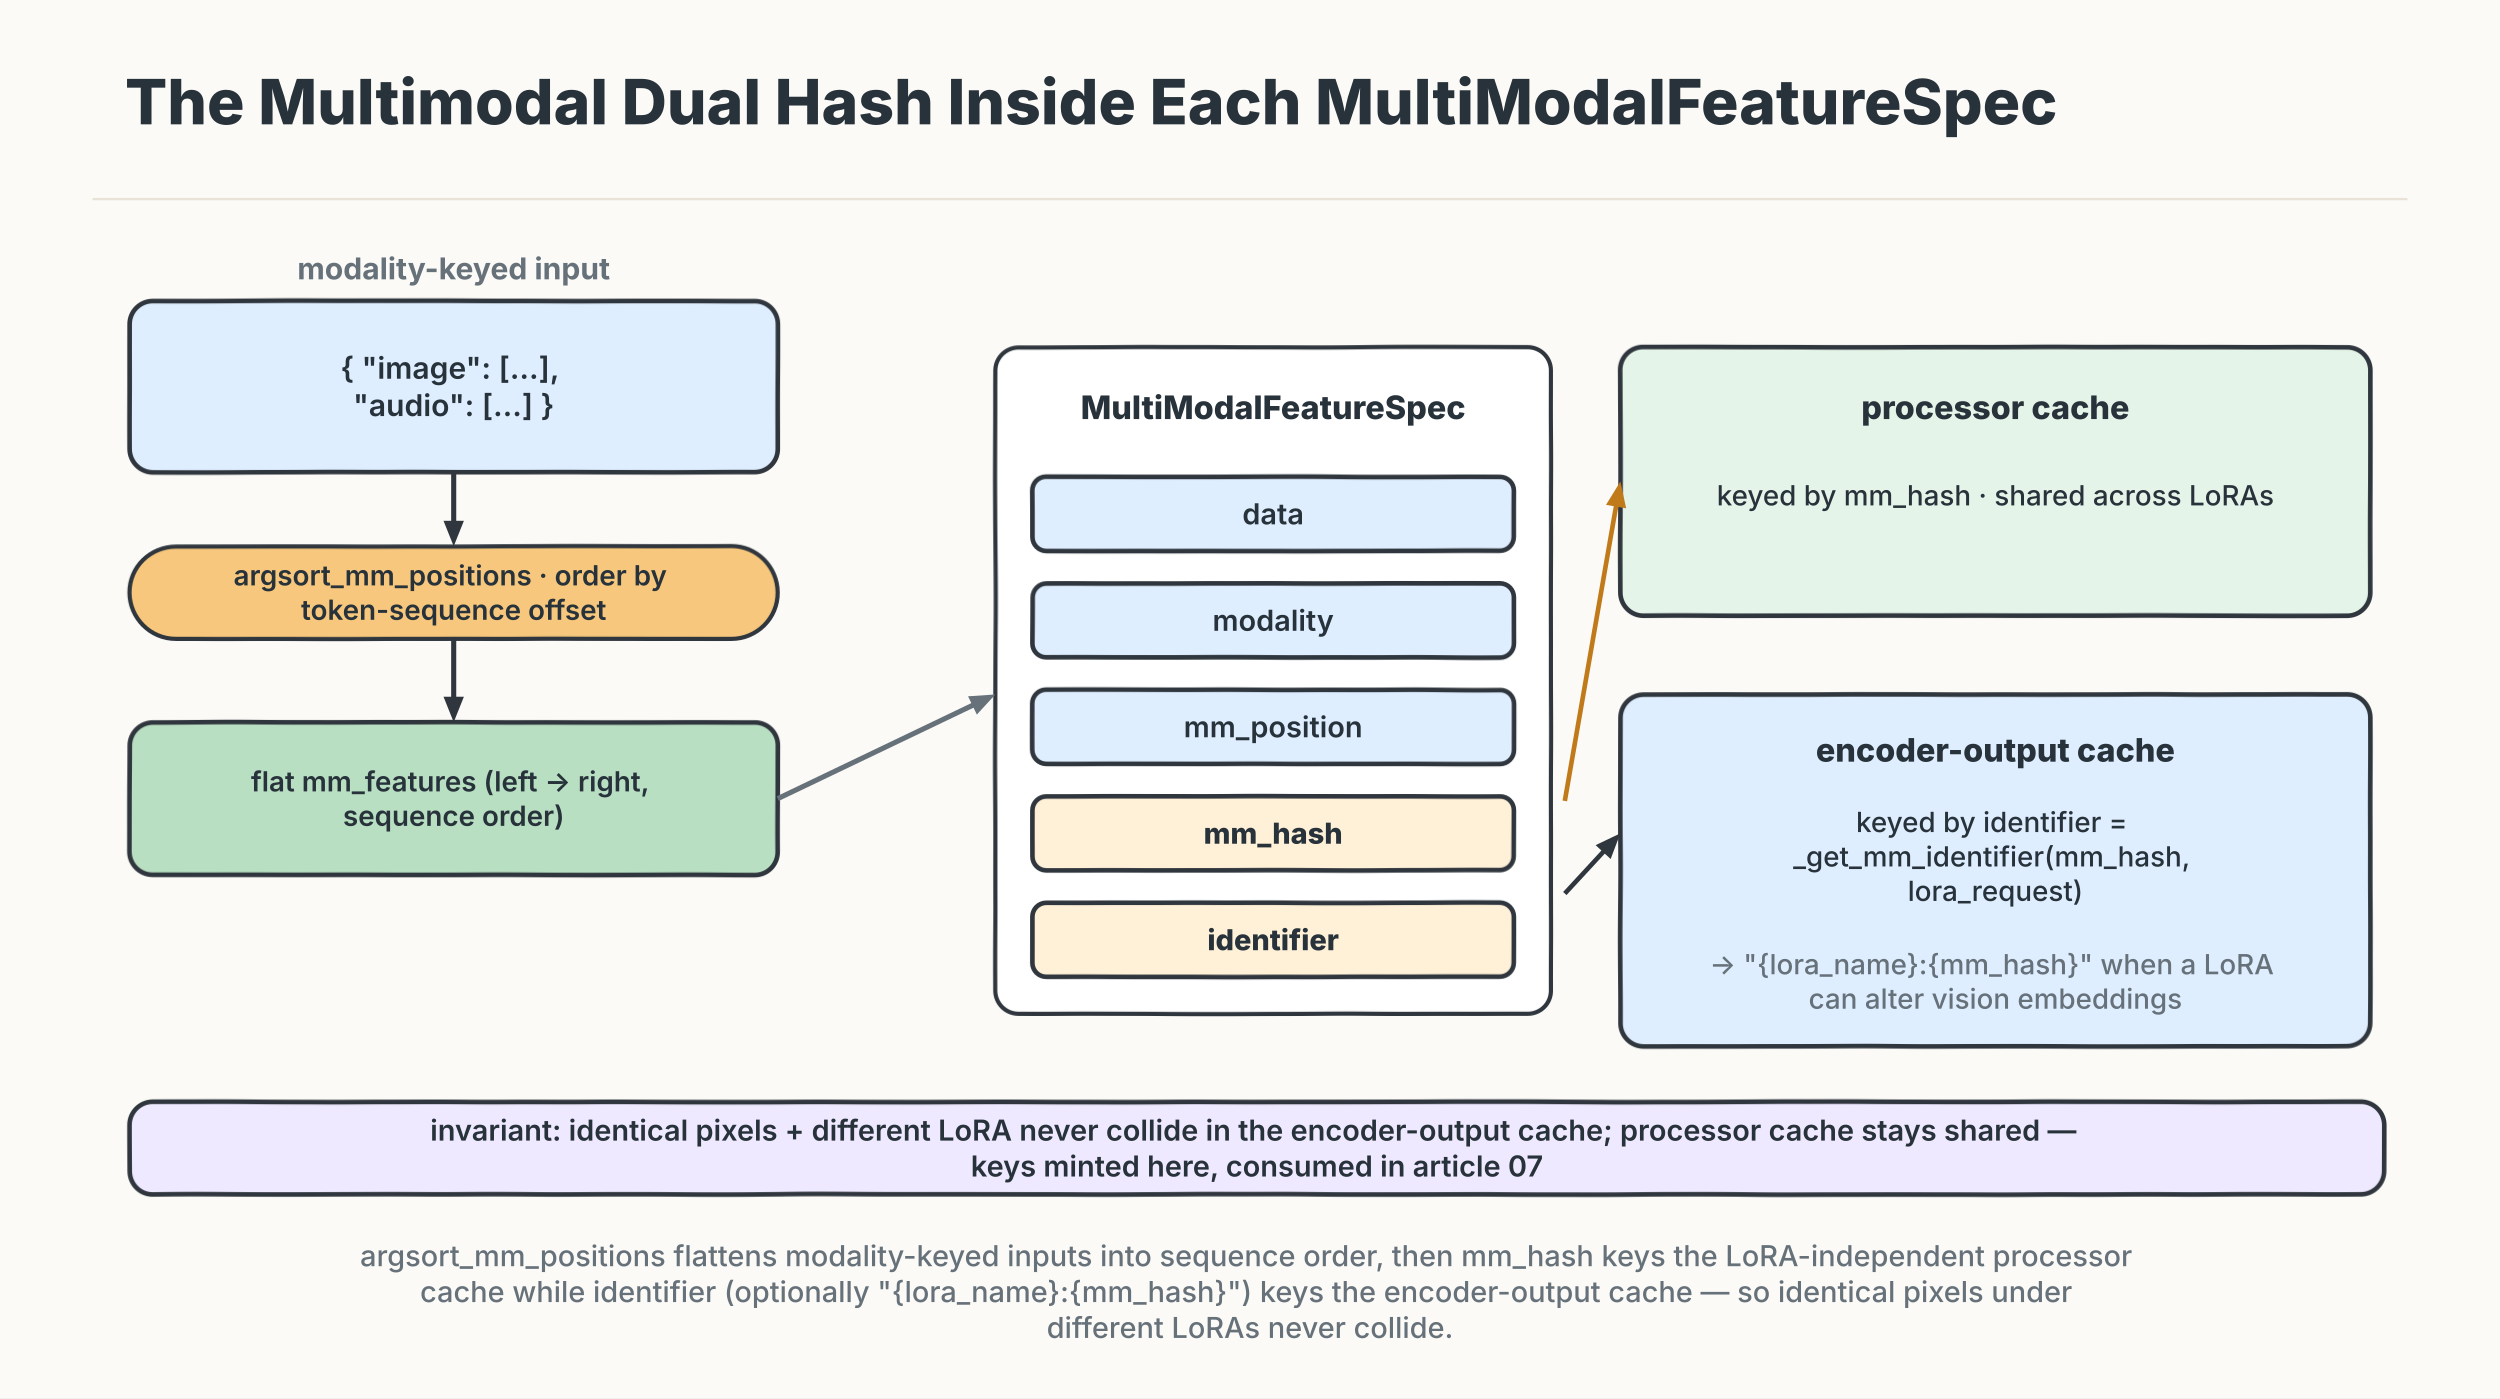
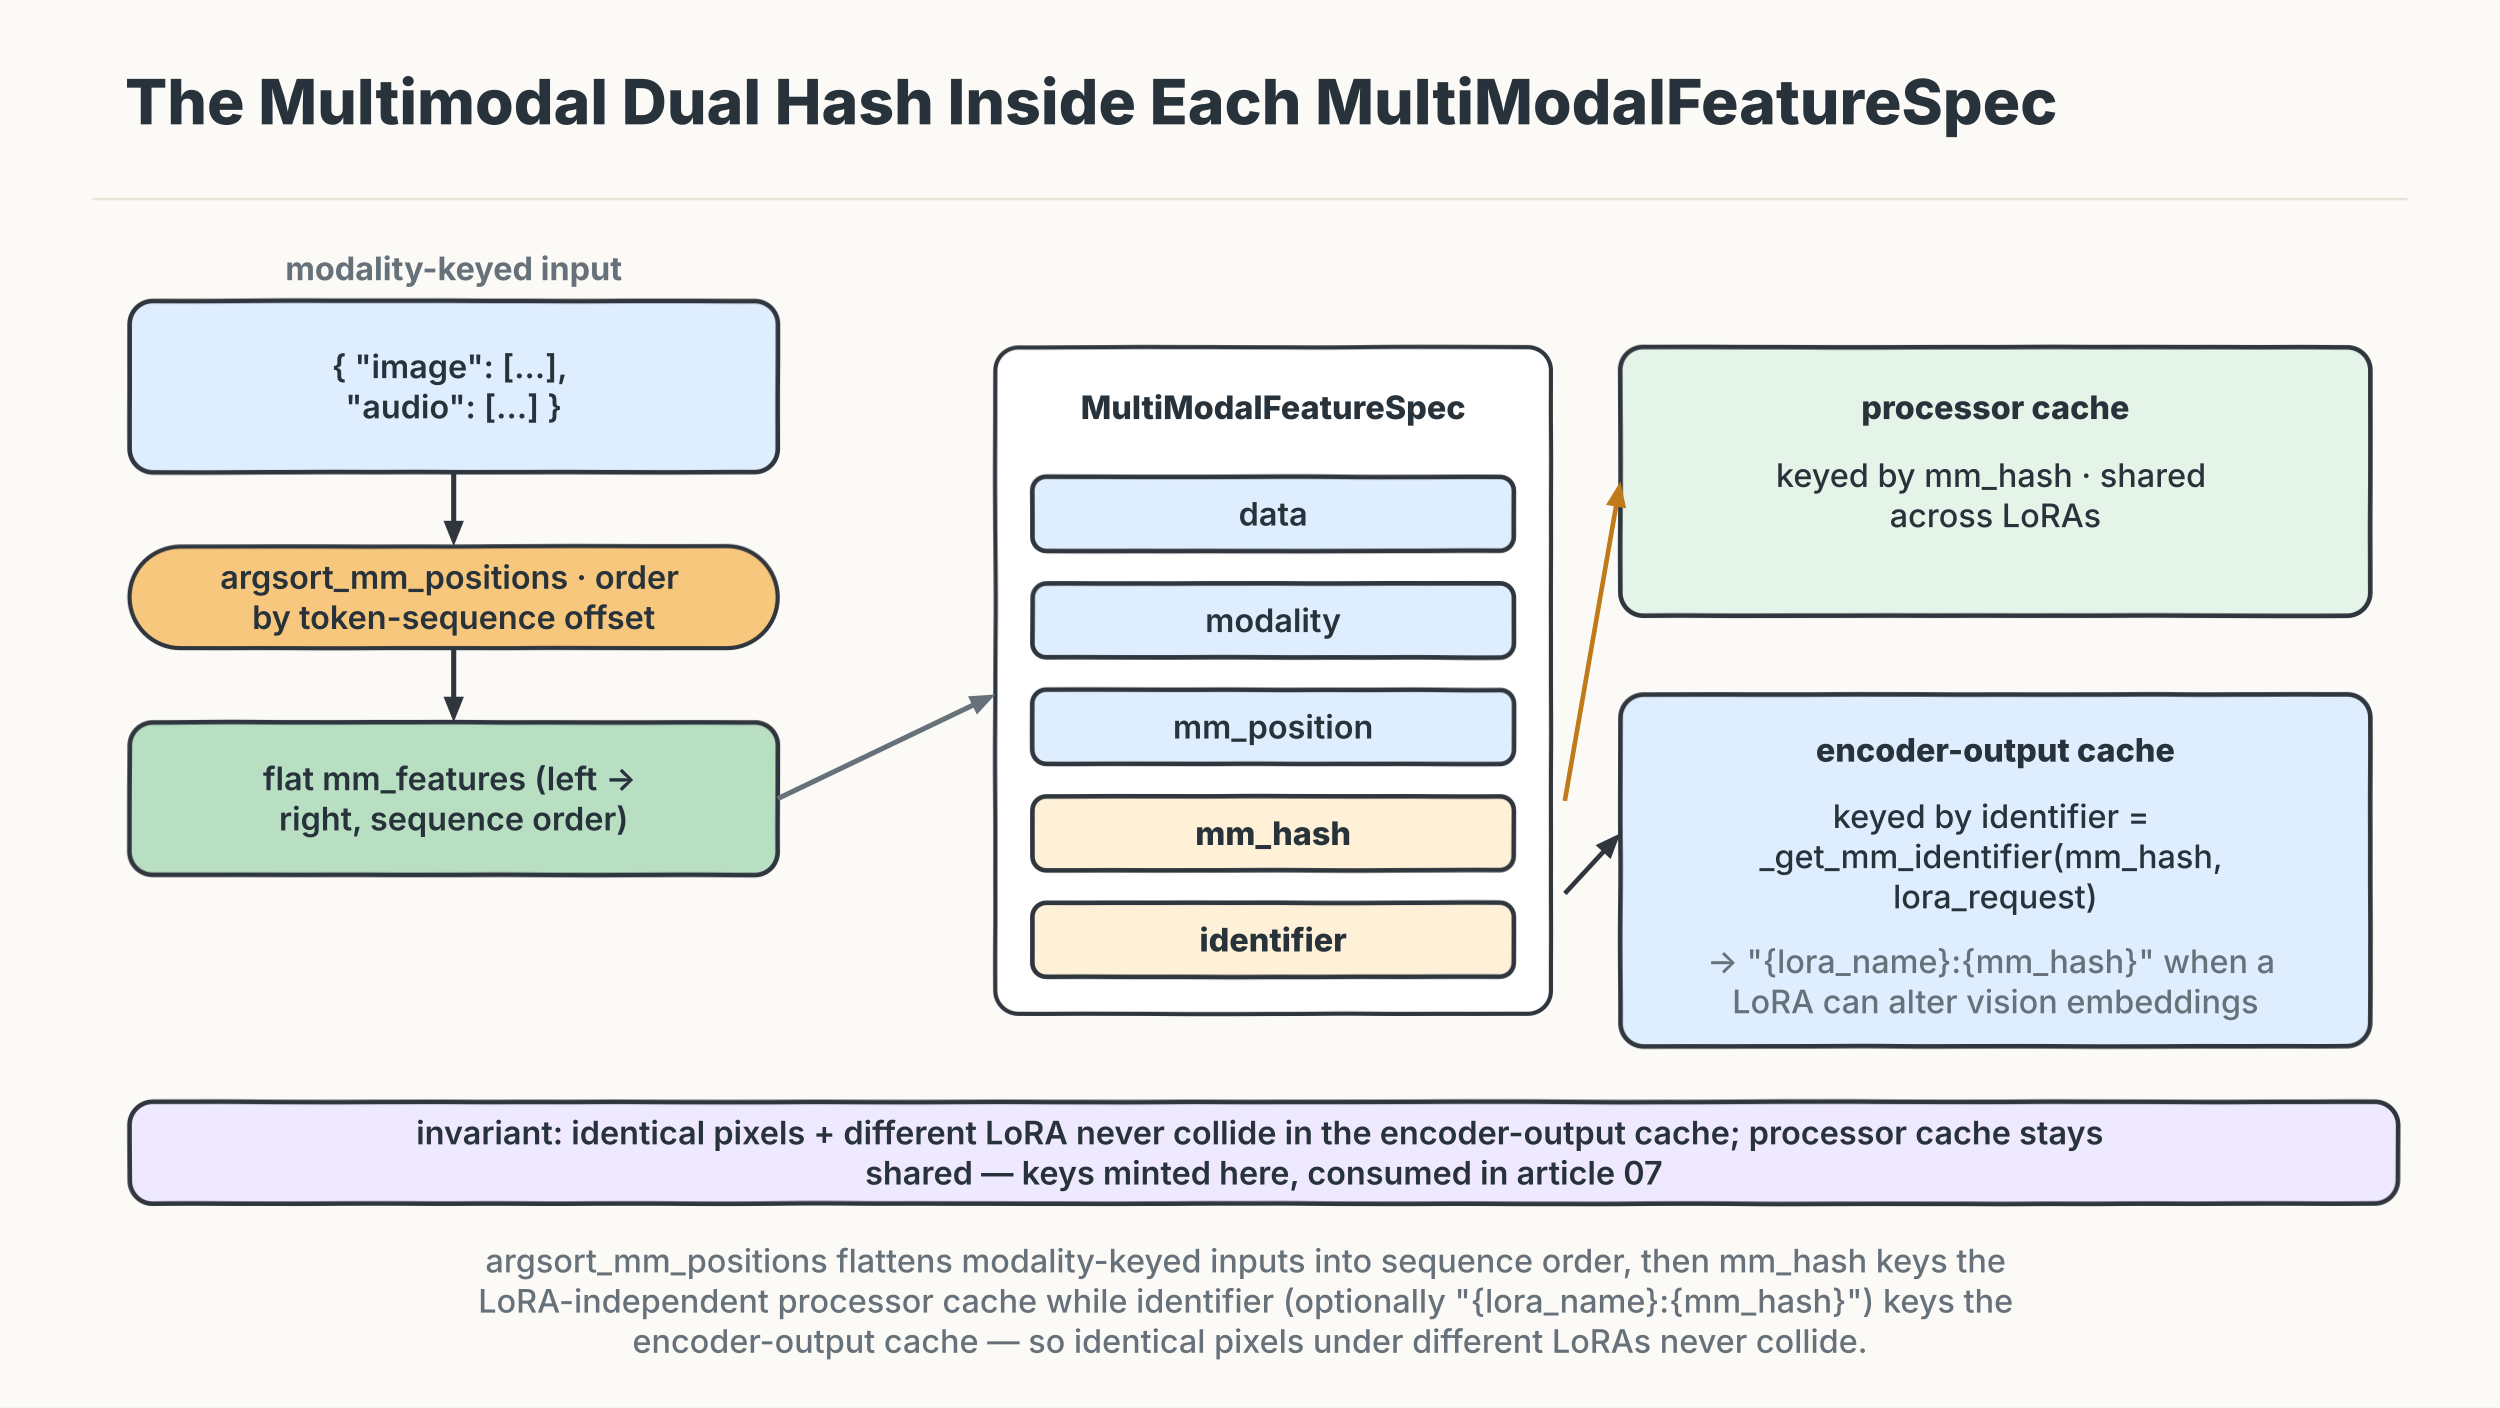
- <svg xmlns="http://www.w3.org/2000/svg" width="1080" height="604" viewBox="0 0 1080 604" role="img" aria-label="The Multimodal Dual Hash Inside Each MultiModalFeatureSpec">
+ <svg xmlns="http://www.w3.org/2000/svg" width="1080" height="608" viewBox="0 0 1080 608" role="img" aria-label="The Multimodal Dual Hash Inside Each MultiModalFeatureSpec">
  <defs>
    <filter id="roughen">
      <feTurbulence type="fractalNoise" baseFrequency="0.018" numOctaves="2" seed="7" result="noise" />
      <feDisplacementMap in="SourceGraphic" in2="noise" scale="0.55" />
    </filter>
    <marker id="arrow" viewBox="0 0 12 12" refX="9.2" refY="6" markerUnits="userSpaceOnUse" markerWidth="12" markerHeight="12" orient="auto-start-reverse">
      <path d="M 1.5 2 L 11 6 L 1.5 10 z" fill="#30363d" />
    </marker>
    <style>
    text { font-family: Inter, -apple-system, BlinkMacSystemFont, "Segoe UI", "PingFang SC", "Noto Sans CJK SC", Arial, sans-serif; }
    .rough { filter: url(#roughen); }
  </style>
  </defs>
-   <rect width="1080" height="604" fill="#fbfaf7" />
+   <rect width="1080" height="608" fill="#fbfaf7" />
  <path d="M 40 86 H 1040" stroke="#e9e2d7" stroke-width="1" />
  <text x="54" y="53.72" text-anchor="start" font-size="27" font-weight="800" fill="#27323a">
    <tspan x="54" dy="0">The Multimodal Dual Hash Inside Each MultiModalFeatureSpec</tspan>
  </text>
-   <text x="196" y="120.68" text-anchor="middle" font-size="13" font-weight="700" fill="#66717a">
+   <text x="196" y="121.04" text-anchor="middle" font-size="14" font-weight="700" fill="#66717a">
    <tspan x="196" dy="0">modality-keyed input</tspan>
  </text>
  <rect class="rough" x="56" y="130" width="280" height="74" rx="10" fill="#dfeeff" stroke="#30363d" stroke-width="2" />
-   <text x="196" y="163.62" text-anchor="middle" font-size="13" font-weight="600" fill="#27323a">
+   <text x="196" y="163.36" text-anchor="middle" font-size="14" font-weight="600" fill="#27323a">
    <tspan x="196" dy="0">{ "image": [...],</tspan>
-     <tspan x="196" dy="16.12">"audio": [...] }</tspan>
+     <tspan x="196" dy="17.36">"audio": [...] }</tspan>
  </text>
-   <rect class="rough" x="56" y="236" width="280" height="40" rx="20" fill="#f6c77c" stroke="#30363d" stroke-width="1.8" />
-   <text x="196" y="252.88" text-anchor="middle" font-size="12" font-weight="600" fill="#27323a">
-     <tspan x="196" dy="0">argsort_mm_positions  ·  order by</tspan>
-     <tspan x="196" dy="14.88">token-sequence offset</tspan>
+   <rect class="rough" x="56" y="236" width="280" height="44" rx="22" fill="#f6c77c" stroke="#30363d" stroke-width="1.8" />
+   <text x="196" y="254.36" text-anchor="middle" font-size="14" font-weight="600" fill="#27323a">
+     <tspan x="196" dy="0">argsort_mm_positions  ·  order</tspan>
+     <tspan x="196" dy="17.36">by token-sequence offset</tspan>
  </text>
  <rect class="rough" x="56" y="312" width="280" height="66" rx="10" fill="#b9dfc3" stroke="#30363d" stroke-width="2" />
-   <text x="196" y="341.88" text-anchor="middle" font-size="12" font-weight="600" fill="#27323a">
-     <tspan x="196" dy="0">flat mm_features  (left → right,</tspan>
-     <tspan x="196" dy="14.88">sequence order)</tspan>
+   <text x="196" y="341.36" text-anchor="middle" font-size="14" font-weight="600" fill="#27323a">
+     <tspan x="196" dy="0">flat mm_features  (left →</tspan>
+     <tspan x="196" dy="17.36">right, sequence order)</tspan>
  </text>
  <path d="M 196 204 L 196.0 229.0" fill="none" stroke="#30363d" stroke-width="2.2" />
  <path d="M 196 236 L 191.6 225.0 L 200.4 225.0 z" fill="#30363d" />
-   <path d="M 196 276 L 196.0 305.0" fill="none" stroke="#30363d" stroke-width="2.2" />
+   <path d="M 196 280 L 196.0 305.0" fill="none" stroke="#30363d" stroke-width="2.2" />
  <path d="M 196 312 L 191.6 301.0 L 200.4 301.0 z" fill="#30363d" />
  <rect class="rough" x="430" y="150" width="240" height="288" rx="10" fill="#fff" stroke="#30363d" stroke-width="1.8" />
  <text x="550" y="181.04" text-anchor="middle" font-size="14" font-weight="800" fill="#27323a">
    <tspan x="550" dy="0">MultiModalFeatureSpec</tspan>
  </text>
  <rect class="rough" x="446" y="206" width="208" height="32" rx="6" fill="#dfeeff" stroke="#30363d" stroke-width="2" />
-   <text x="550" y="226.5" text-anchor="middle" font-size="12.5" font-weight="600" fill="#27323a">
+   <text x="550" y="227.04" text-anchor="middle" font-size="14" font-weight="600" fill="#27323a">
    <tspan x="550" dy="0">data</tspan>
  </text>
  <rect class="rough" x="446" y="252" width="208" height="32" rx="6" fill="#dfeeff" stroke="#30363d" stroke-width="2" />
-   <text x="550" y="272.5" text-anchor="middle" font-size="12.5" font-weight="600" fill="#27323a">
+   <text x="550" y="273.04" text-anchor="middle" font-size="14" font-weight="600" fill="#27323a">
    <tspan x="550" dy="0">modality</tspan>
  </text>
  <rect class="rough" x="446" y="298" width="208" height="32" rx="6" fill="#dfeeff" stroke="#30363d" stroke-width="2" />
-   <text x="550" y="318.5" text-anchor="middle" font-size="12.5" font-weight="600" fill="#27323a">
+   <text x="550" y="319.04" text-anchor="middle" font-size="14" font-weight="600" fill="#27323a">
    <tspan x="550" dy="0">mm_position</tspan>
  </text>
  <rect class="rough" x="446" y="344" width="208" height="32" rx="6" fill="#fff0d8" stroke="#30363d" stroke-width="2" />
-   <text x="550" y="364.5" text-anchor="middle" font-size="12.5" font-weight="800" fill="#27323a">
+   <text x="550" y="365.04" text-anchor="middle" font-size="14" font-weight="800" fill="#27323a">
    <tspan x="550" dy="0">mm_hash</tspan>
  </text>
  <rect class="rough" x="446" y="390" width="208" height="32" rx="6" fill="#fff0d8" stroke="#30363d" stroke-width="2" />
-   <text x="550" y="410.5" text-anchor="middle" font-size="12.5" font-weight="800" fill="#27323a">
+   <text x="550" y="411.04" text-anchor="middle" font-size="14" font-weight="800" fill="#27323a">
    <tspan x="550" dy="0">identifier</tspan>
  </text>
  <path d="M 336 345 L 423.7 303.0" fill="none" stroke="#66717a" stroke-width="2.2" />
  <path d="M 430 300 L 422.0 308.7 L 418.2 300.8 z" fill="#66717a" />
  <rect class="rough" x="700" y="150" width="324" height="116" rx="10" fill="#e5f4e9" stroke="#30363d" stroke-width="2" />
  <text x="862" y="181.04" text-anchor="middle" font-size="14" font-weight="800" fill="#27323a">
    <tspan x="862" dy="0">processor cache</tspan>
  </text>
-   <text x="862" y="218.32" text-anchor="middle" font-size="12" font-weight="500" fill="#27323a">
-     <tspan x="862" dy="0">keyed by mm_hash  ·  shared across LoRAs</tspan>
+   <text x="862" y="210.36" text-anchor="middle" font-size="14" font-weight="500" fill="#27323a">
+     <tspan x="862" dy="0">keyed by mm_hash  ·  shared</tspan>
+     <tspan x="862" dy="17.36">across LoRAs</tspan>
  </text>
  <rect class="rough" x="700" y="300" width="324" height="152" rx="10" fill="#dfeeff" stroke="#30363d" stroke-width="2" />
  <text x="862" y="329.04" text-anchor="middle" font-size="14" font-weight="800" fill="#27323a">
    <tspan x="862" dy="0">encoder-output cache</tspan>
  </text>
-   <text x="862" y="359.44" text-anchor="middle" font-size="12" font-weight="500" fill="#27323a">
+   <text x="862" y="357.68" text-anchor="middle" font-size="14" font-weight="500" fill="#27323a">
    <tspan x="862" dy="0">keyed by identifier =</tspan>
-     <tspan x="862" dy="14.88">_get_mm_identifier(mm_hash,</tspan>
-     <tspan x="862" dy="14.88">lora_request)</tspan>
+     <tspan x="862" dy="17.36">_get_mm_identifier(mm_hash,</tspan>
+     <tspan x="862" dy="17.36">lora_request)</tspan>
  </text>
-   <text x="862" y="420.88" text-anchor="middle" font-size="12" font-weight="500" fill="#66717a">
-     <tspan x="862" dy="0">→ "{lora_name}:{mm_hash}" when a LoRA</tspan>
-     <tspan x="862" dy="14.88">can alter vision embeddings</tspan>
+   <text x="862" y="420.36" text-anchor="middle" font-size="14" font-weight="500" fill="#66717a">
+     <tspan x="862" dy="0">→ "{lora_name}:{mm_hash}" when a</tspan>
+     <tspan x="862" dy="17.36">LoRA can alter vision embeddings</tspan>
  </text>
  <path d="M 676 346 L 698.8 214.9" fill="none" stroke="#c07a1a" stroke-width="2" />
  <path d="M 700 208 L 702.5 219.6 L 693.8 218.1 z" fill="#c07a1a" />
  <path d="M 676 386 L 695.3 365.1" fill="none" stroke="#30363d" stroke-width="2" />
  <path d="M 700 360 L 695.8 371.1 L 689.3 365.1 z" fill="#30363d" />
-   <rect class="rough" x="56" y="476" width="974" height="40" rx="10" fill="#efe9ff" stroke="#30363d" stroke-width="2" />
-   <text x="543" y="492.75" text-anchor="middle" font-size="12.5" font-weight="600" fill="#27323a">
-     <tspan x="543" dy="0">invariant: identical pixels + different LoRA never collide in the encoder-output cache; processor cache stays shared —</tspan>
-     <tspan x="543" dy="15.5">keys minted here, consumed in article 07</tspan>
+   <rect class="rough" x="56" y="476" width="980" height="44" rx="10" fill="#efe9ff" stroke="#30363d" stroke-width="2" />
+   <text x="546" y="494.36" text-anchor="middle" font-size="14" font-weight="600" fill="#27323a">
+     <tspan x="546" dy="0">invariant: identical pixels + different LoRA never collide in the encoder-output cache; processor cache stays</tspan>
+     <tspan x="546" dy="17.36">shared — keys minted here, consumed in article 07</tspan>
  </text>
-   <text x="540" y="547" text-anchor="middle" font-size="12.5" font-weight="500" fill="#66717a">
-     <tspan x="540" dy="0">argsort_mm_positions flattens modality-keyed inputs into sequence order, then mm_hash keys the LoRA-independent processor</tspan>
-     <tspan x="540" dy="15.5">cache while identifier (optionally "{lora_name}:{mm_hash}") keys the encoder-output cache — so identical pixels under</tspan>
-     <tspan x="540" dy="15.5">different LoRAs never collide.</tspan>
+   <text x="540" y="549.68" text-anchor="middle" font-size="14" font-weight="500" fill="#66717a">
+     <tspan x="540" dy="0">argsort_mm_positions flattens modality-keyed inputs into sequence order, then mm_hash keys the</tspan>
+     <tspan x="540" dy="17.36">LoRA-independent processor cache while identifier (optionally "{lora_name}:{mm_hash}") keys the</tspan>
+     <tspan x="540" dy="17.36">encoder-output cache — so identical pixels under different LoRAs never collide.</tspan>
  </text>
</svg>
